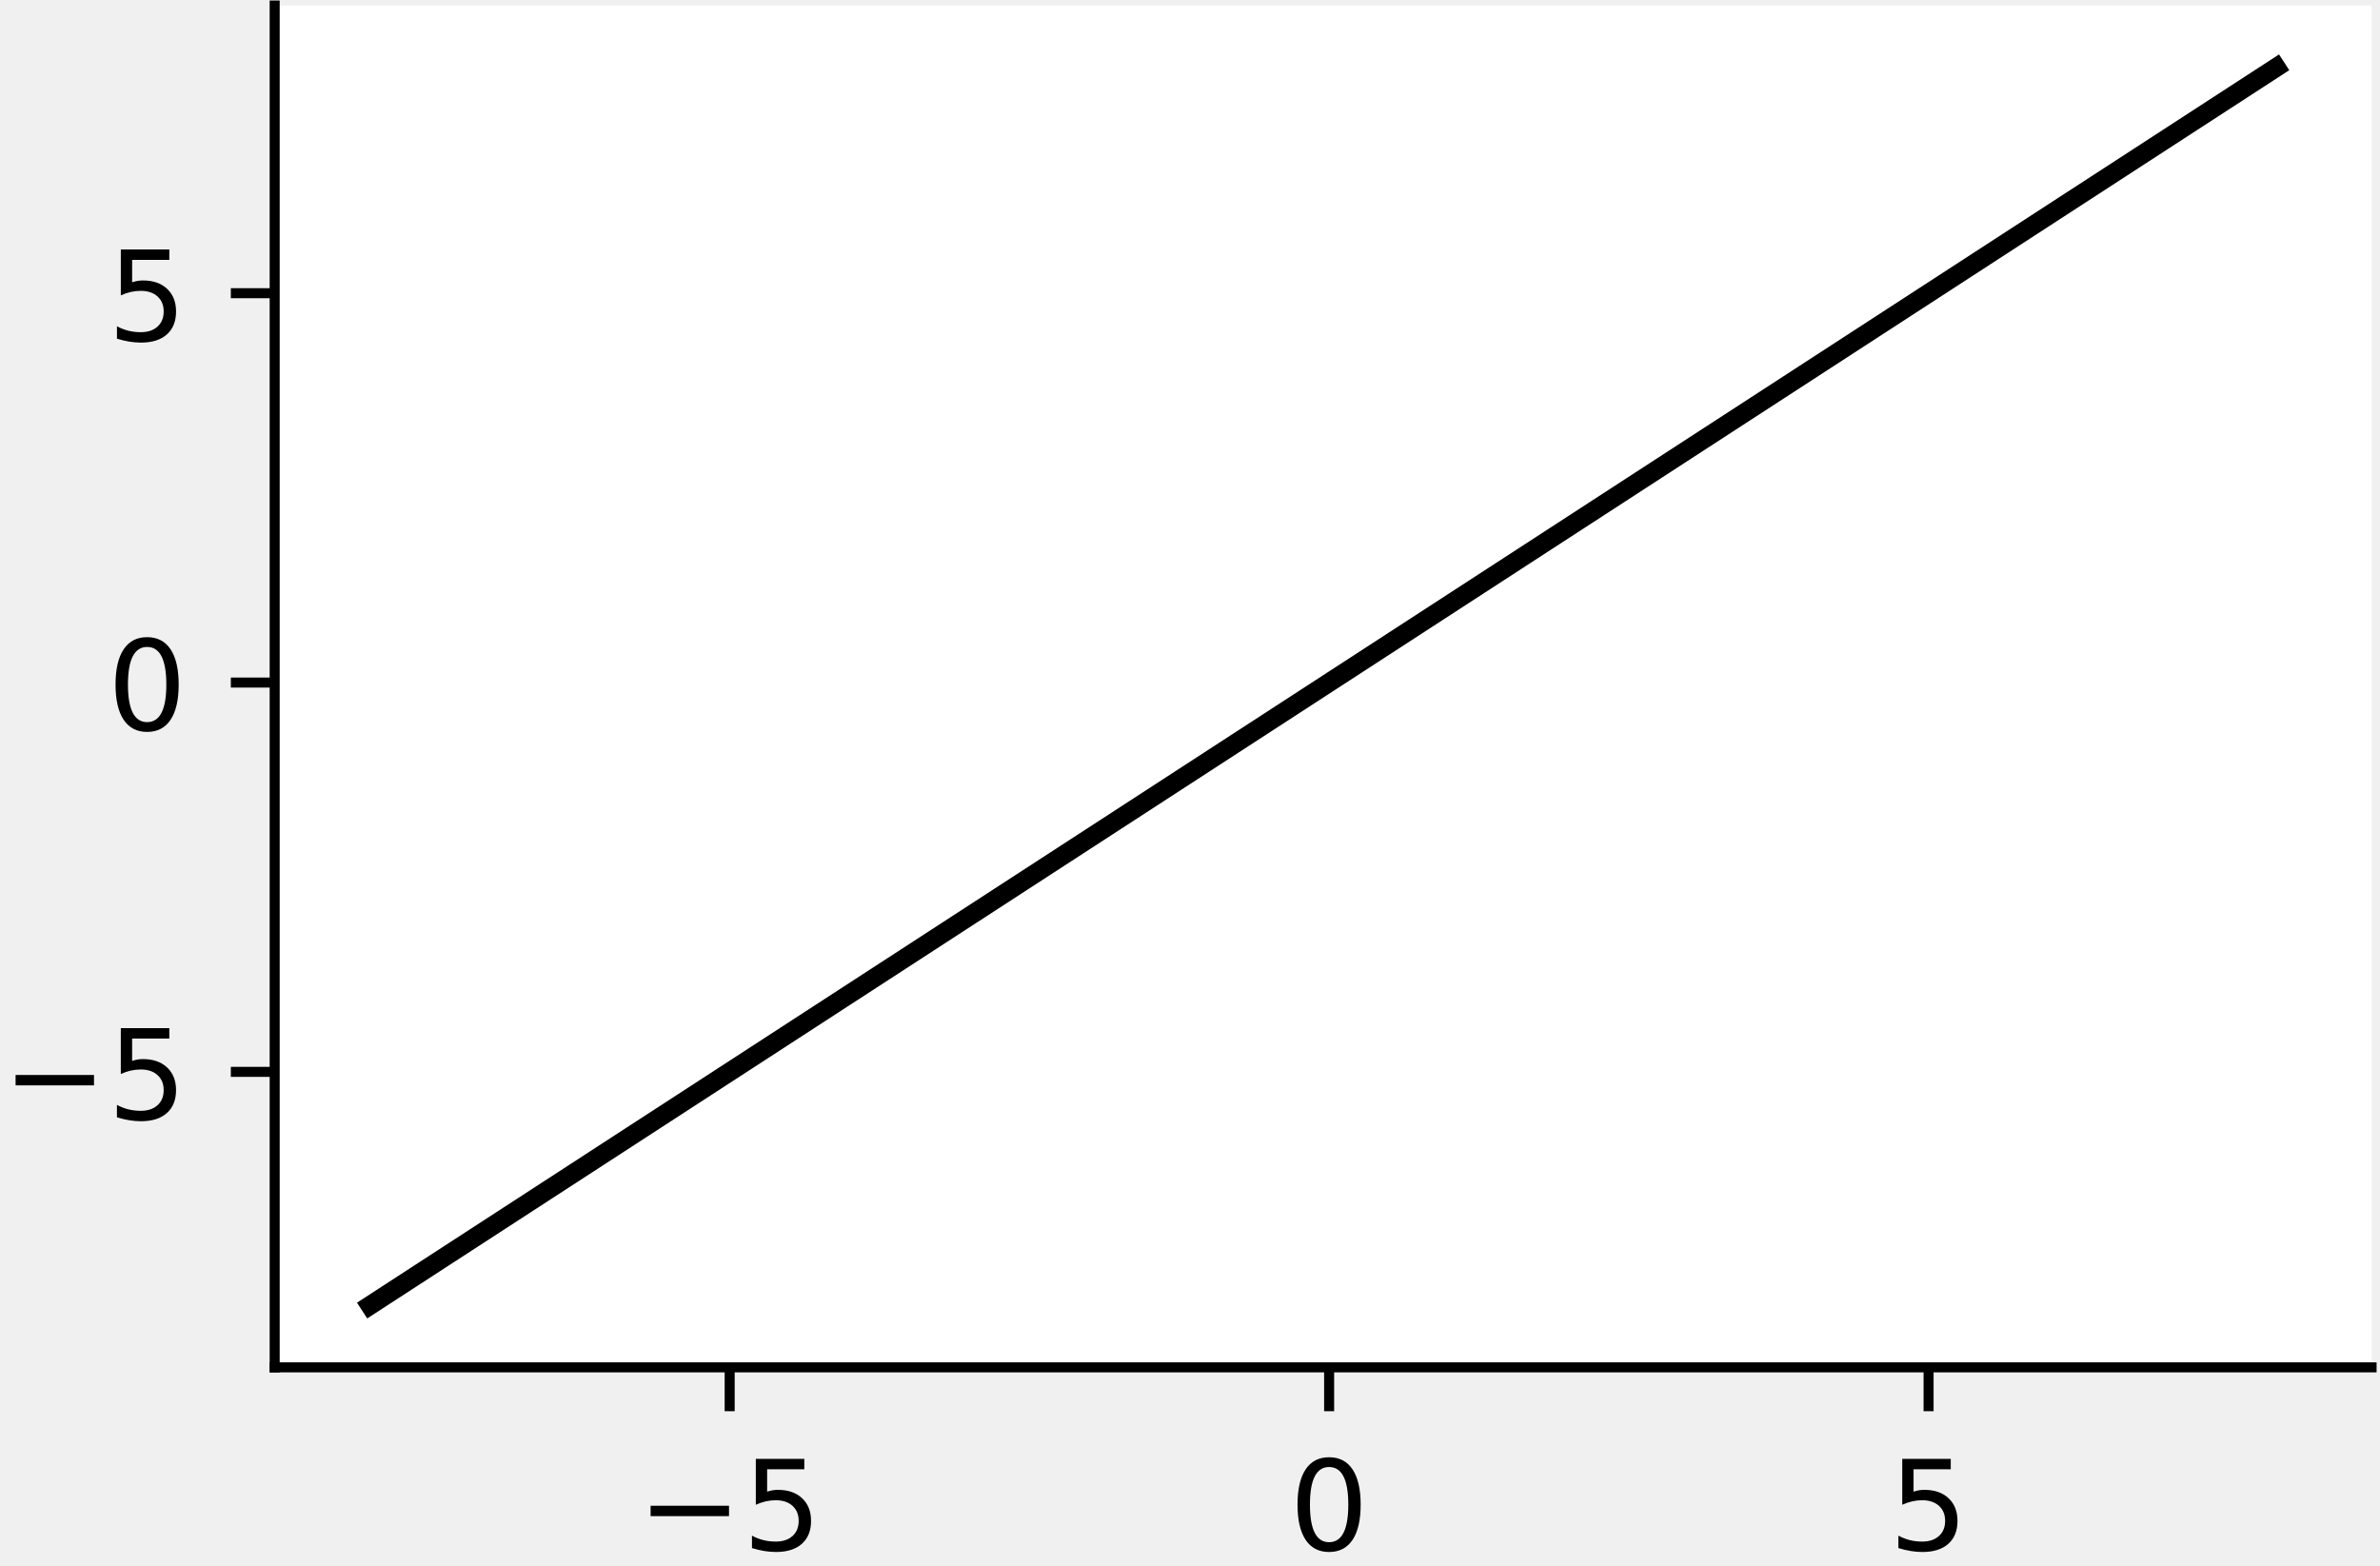
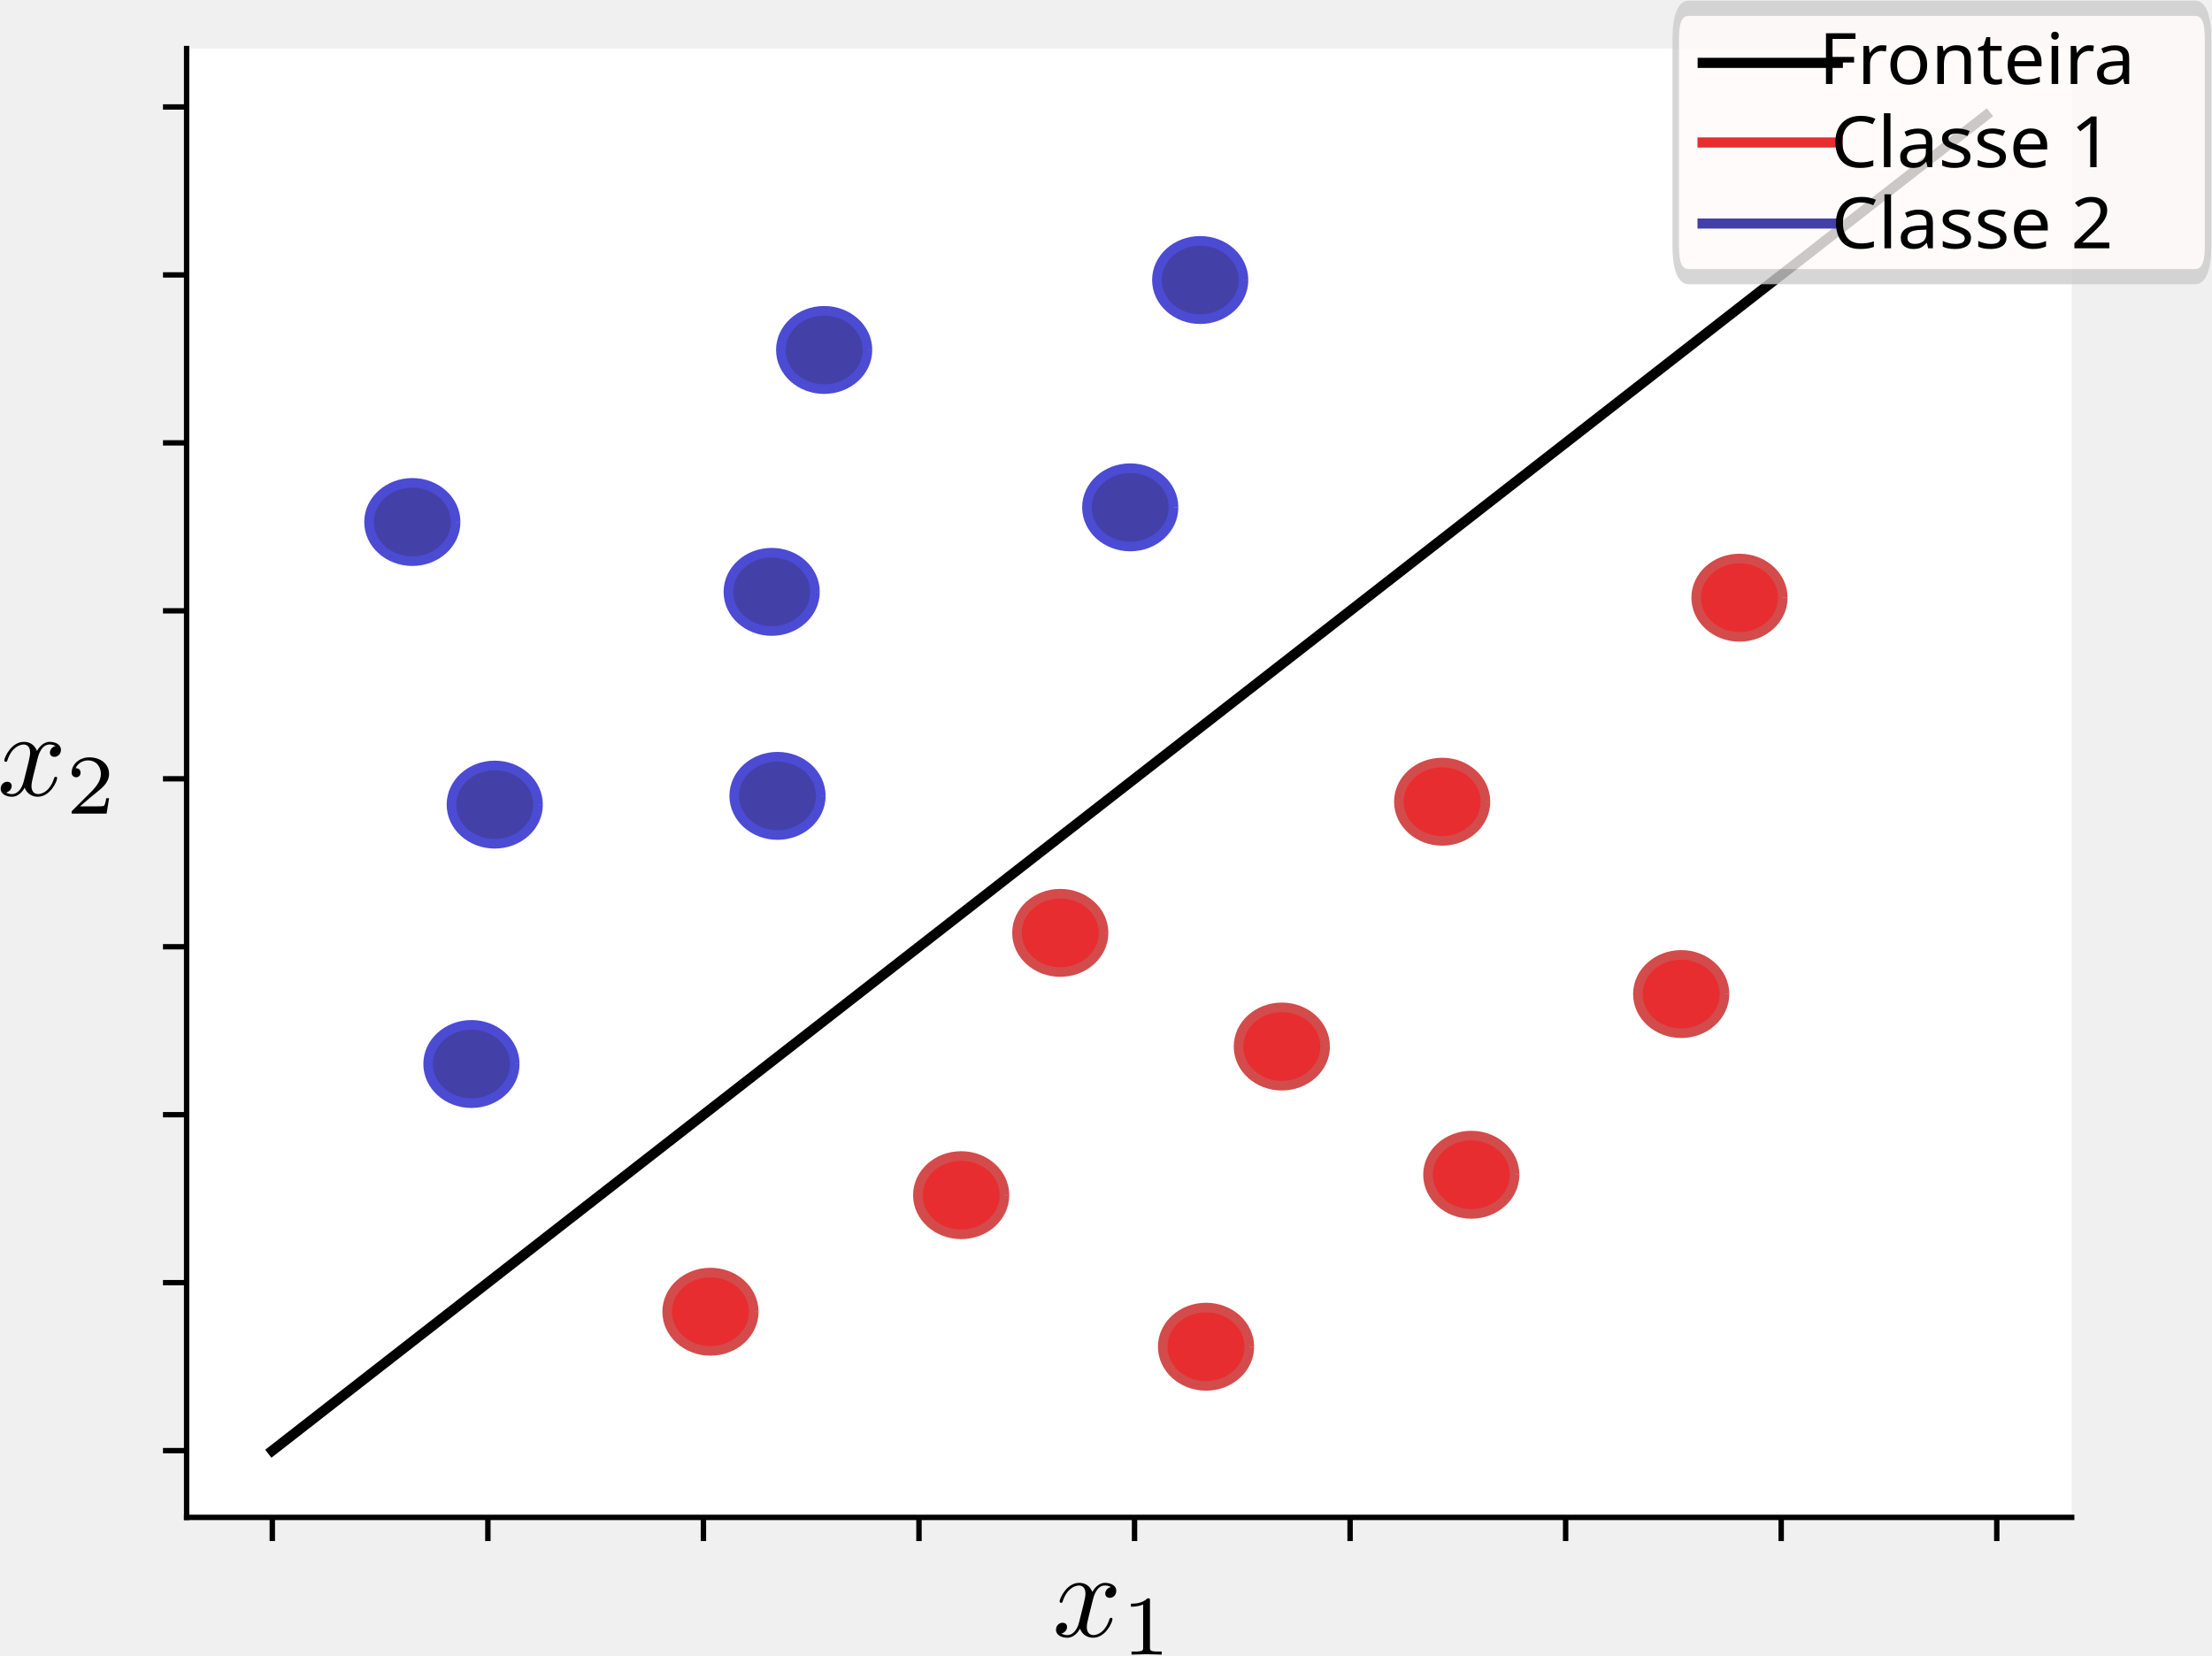
- <svg xmlns="http://www.w3.org/2000/svg" xmlns:xlink="http://www.w3.org/1999/xlink" height="125pt" version="1.1" viewBox="0 0 190 125" width="190pt" id="svg3649">
-   <defs id="defs3540" style="stroke-linecap:butt;stroke-linejoin:round">
-     <style type="text/css" id="style3538">
+ <svg xmlns="http://www.w3.org/2000/svg" xmlns:ns2="http://www.iki.fi/pav/software/textext/" xmlns:xlink="http://www.w3.org/1999/xlink" id="svg11473" width="327.392pt" viewBox="0 0 327.392 245.042" version="1.1" height="245.042pt">
+   <defs id="defs11172" style="stroke-linecap:butt;stroke-linejoin:round">
+     <style type="text/css" id="style11170">
*{stroke-linecap:butt;stroke-linejoin:round;}
  </style>
  </defs>
-   <g style="stroke-linecap:butt;stroke-linejoin:round" id="axes_1" transform="translate(-5.072027,-16.8392)">
-     <g style="stroke-linecap:butt;stroke-linejoin:round" id="patch_2">
-       <path id="path3545" style="fill:#ffffff;stroke-linecap:butt;stroke-linejoin:round" d="M 27,126 H 194.4 V 17.28 H 27 Z" />
-     </g>
-     <g style="stroke-linecap:butt;stroke-linejoin:round" id="matplotlib.axis_1">
-       <g style="stroke-linecap:butt;stroke-linejoin:round" id="xtick_1">
-         <g style="stroke-linecap:butt;stroke-linejoin:round" id="line2d_1">
-           <defs id="defs3549">
-             <path style="stroke:#000000;stroke-width:0.8;stroke-linecap:butt;stroke-linejoin:round" id="m313ddee2e6" d="M 0,0 V 3.5" />
-           </defs>
-           <g style="stroke-linecap:butt;stroke-linejoin:round" id="g3553">
-             <use height="100%" width="100%" id="use3551" y="126" xlink:href="#m313ddee2e6" x="63.323" style="stroke:#000000;stroke-width:0.8;stroke-linecap:butt;stroke-linejoin:round" />
-           </g>
-         </g>
-         <g style="stroke-linecap:butt;stroke-linejoin:round" id="text_1">
-           <defs id="defs3558">
-             <path style="stroke-linecap:butt;stroke-linejoin:round" id="DejaVuSans-8722" d="M 10.594,35.5 H 73.188 V 27.203 H 10.594 Z" />
-             <path style="stroke-linecap:butt;stroke-linejoin:round" id="DejaVuSans-53" d="m 10.797,72.906 h 38.719 v -8.312 h -29.688 V 46.734 q 2.141,0.734 4.281,1.094 2.156,0.359 4.312,0.359 Q 40.625,48.188 47.75,41.5 54.891,34.812 54.891,23.391 54.891,11.625 47.562,5.094 40.234,-1.422 26.906,-1.422 q -4.594,0 -9.359,0.781 -4.75,0.781 -9.828,2.344 V 11.625 q 4.391,-2.391 9.078,-3.562 4.688,-1.172 9.906,-1.172 8.453,0 13.375,4.438 4.938,4.438 4.938,12.062 0,7.609 -4.938,12.047 -4.922,4.453 -13.375,4.453 -3.953,0 -7.891,-0.875 -3.922,-0.875 -8.016,-2.734 z" />
-           </defs>
-           <g style="stroke-linecap:butt;stroke-linejoin:round" id="g3564" transform="matrix(0.1,0,0,-0.1,55.95155,140.5984)">
-             <use height="100%" width="100%" y="0" x="0" style="stroke-linecap:butt;stroke-linejoin:round" id="use3560" xlink:href="#DejaVuSans-8722" />
-             <use height="100%" width="100%" y="0" style="stroke-linecap:butt;stroke-linejoin:round" id="use3562" xlink:href="#DejaVuSans-53" x="83.789" />
-           </g>
-         </g>
-       </g>
-       <g style="stroke-linecap:butt;stroke-linejoin:round" id="xtick_2">
-         <g style="stroke-linecap:butt;stroke-linejoin:round" id="line2d_2">
-           <g style="stroke-linecap:butt;stroke-linejoin:round" id="g3570">
-             <use height="100%" width="100%" id="use3568" y="126" xlink:href="#m313ddee2e6" x="111.179" style="stroke:#000000;stroke-width:0.8;stroke-linecap:butt;stroke-linejoin:round" />
-           </g>
-         </g>
-         <g style="stroke-linecap:butt;stroke-linejoin:round" id="text_2">
-           <defs id="defs3574">
-             <path style="stroke-linecap:butt;stroke-linejoin:round" id="DejaVuSans-48" d="m 31.781,66.406 q -7.609,0 -11.453,-7.5 Q 16.5,51.422 16.5,36.375 q 0,-14.984 3.828,-22.484 3.844,-7.5 11.453,-7.5 7.672,0 11.5,7.5 3.844,7.5 3.844,22.484 0,15.047 -3.844,22.531 -3.828,7.5 -11.5,7.5 z m 0,7.812 q 12.266,0 18.734,-9.703 6.469,-9.688 6.469,-28.141 0,-18.406 -6.469,-28.109 -6.469,-9.688 -18.734,-9.688 -12.25,0 -18.719,9.688 Q 6.594,17.969 6.594,36.375 q 0,18.453 6.469,28.141 6.469,9.703 18.719,9.703 z" />
-           </defs>
-           <g style="stroke-linecap:butt;stroke-linejoin:round" id="g3578" transform="matrix(0.1,0,0,-0.1,107.9973,140.5984)">
-             <use height="100%" width="100%" y="0" x="0" style="stroke-linecap:butt;stroke-linejoin:round" id="use3576" xlink:href="#DejaVuSans-48" />
-           </g>
-         </g>
-       </g>
-       <g style="stroke-linecap:butt;stroke-linejoin:round" id="xtick_3">
-         <g style="stroke-linecap:butt;stroke-linejoin:round" id="line2d_3">
-           <g style="stroke-linecap:butt;stroke-linejoin:round" id="g3584">
-             <use height="100%" width="100%" id="use3582" y="126" xlink:href="#m313ddee2e6" x="159.034" style="stroke:#000000;stroke-width:0.8;stroke-linecap:butt;stroke-linejoin:round" />
-           </g>
-         </g>
-         <g style="stroke-linecap:butt;stroke-linejoin:round" id="text_3">
-           <g style="stroke-linecap:butt;stroke-linejoin:round" id="g3589" transform="matrix(0.1,0,0,-0.1,155.8532,140.5984)">
-             <use height="100%" width="100%" y="0" x="0" style="stroke-linecap:butt;stroke-linejoin:round" id="use3587" xlink:href="#DejaVuSans-53" />
-           </g>
-         </g>
-       </g>
-     </g>
-     <g style="stroke-linecap:butt;stroke-linejoin:round" id="matplotlib.axis_2">
-       <g style="stroke-linecap:butt;stroke-linejoin:round" id="ytick_1">
-         <g style="stroke-linecap:butt;stroke-linejoin:round" id="line2d_4">
-           <defs id="defs3595">
-             <path style="stroke:#000000;stroke-width:0.8;stroke-linecap:butt;stroke-linejoin:round" id="m3bc7e42925" d="M 0,0 H -3.5" />
-           </defs>
-           <g style="stroke-linecap:butt;stroke-linejoin:round" id="g3599">
-             <use height="100%" width="100%" id="use3597" y="102.41" xlink:href="#m3bc7e42925" x="27" style="stroke:#000000;stroke-width:0.8;stroke-linecap:butt;stroke-linejoin:round" />
-           </g>
-         </g>
-         <g style="stroke-linecap:butt;stroke-linejoin:round" id="text_4">
-           <g style="stroke-linecap:butt;stroke-linejoin:round" id="g3606" transform="matrix(0.1,0,0,-0.1,5.257812,106.209)">
-             <use height="100%" width="100%" y="0" x="0" style="stroke-linecap:butt;stroke-linejoin:round" id="use3602" xlink:href="#DejaVuSans-8722" />
-             <use height="100%" width="100%" y="0" style="stroke-linecap:butt;stroke-linejoin:round" id="use3604" xlink:href="#DejaVuSans-53" x="83.789" />
-           </g>
-         </g>
-       </g>
-       <g style="stroke-linecap:butt;stroke-linejoin:round" id="ytick_2">
-         <g style="stroke-linecap:butt;stroke-linejoin:round" id="line2d_5">
-           <g style="stroke-linecap:butt;stroke-linejoin:round" id="g3612">
-             <use height="100%" width="100%" id="use3610" y="71.329" xlink:href="#m3bc7e42925" x="27" style="stroke:#000000;stroke-width:0.8;stroke-linecap:butt;stroke-linejoin:round" />
-           </g>
-         </g>
-         <g style="stroke-linecap:butt;stroke-linejoin:round" id="text_5">
-           <g style="stroke-linecap:butt;stroke-linejoin:round" id="g3617" transform="matrix(0.1,0,0,-0.1,13.6375,75.12841)">
-             <use height="100%" width="100%" y="0" x="0" style="stroke-linecap:butt;stroke-linejoin:round" id="use3615" xlink:href="#DejaVuSans-48" />
-           </g>
-         </g>
-       </g>
-       <g style="stroke-linecap:butt;stroke-linejoin:round" id="ytick_3">
-         <g style="stroke-linecap:butt;stroke-linejoin:round" id="line2d_6">
-           <g style="stroke-linecap:butt;stroke-linejoin:round" id="g3623">
-             <use height="100%" width="100%" id="use3621" y="40.249" xlink:href="#m3bc7e42925" x="27" style="stroke:#000000;stroke-width:0.8;stroke-linecap:butt;stroke-linejoin:round" />
-           </g>
-         </g>
-         <g style="stroke-linecap:butt;stroke-linejoin:round" id="text_6">
-           <g style="stroke-linecap:butt;stroke-linejoin:round" id="g3628" transform="matrix(0.1,0,0,-0.1,13.6375,44.0478)">
-             <use height="100%" width="100%" y="0" x="0" style="stroke-linecap:butt;stroke-linejoin:round" id="use3626" xlink:href="#DejaVuSans-53" />
-           </g>
-         </g>
-       </g>
-     </g>
+   <g id="patch_2" style="stroke-linecap:butt;stroke-linejoin:round" transform="translate(-17.37853,-27.36854)">
+     <path d="M 45,252 H 324 V 34.56 H 45 Z" style="fill:#ffffff;stroke-linecap:butt;stroke-linejoin:round" id="path11177" />
+   </g>
+   <g style="stroke-linecap:butt;stroke-linejoin:round" id="xtick_1" transform="translate(-17.37853,-27.36854)">
+     <g style="stroke-linecap:butt;stroke-linejoin:round" id="line2d_1">
+       <defs id="defs11181">
+         <path style="stroke:#000000;stroke-width:0.8;stroke-linecap:butt;stroke-linejoin:round" id="m83689d7228" d="M 0,0 V 3.5" />
+       </defs>
+       <g style="stroke-linecap:butt;stroke-linejoin:round" id="g11185">
+         <use height="100%" width="100%" id="use11183" y="252" xlink:href="#m83689d7228" x="57.682" style="stroke:#000000;stroke-width:0.8;stroke-linecap:butt;stroke-linejoin:round" />
+       </g>
+     </g>
+   </g>
+   <g id="line2d_2" style="stroke-linecap:butt;stroke-linejoin:round" transform="translate(-17.37853,-27.36854)">
+     <g id="g11202" style="stroke-linecap:butt;stroke-linejoin:round">
+       <use style="stroke:#000000;stroke-width:0.8;stroke-linecap:butt;stroke-linejoin:round" x="89.586" xlink:href="#m83689d7228" y="252" id="use11200" width="100%" height="100%" />
+     </g>
+   </g>
+   <g id="text_2" style="stroke-linecap:butt;stroke-linejoin:round" transform="translate(-17.37853,-27.36854)">
+     <defs id="defs11206">
+       <path d="m 33.016,40.375 q -6.641,0 -10.531,-4.547 -3.875,-4.531 -3.875,-12.438 0,-7.859 3.875,-12.438 3.891,-4.562 10.531,-4.562 6.641,0 10.516,4.562 3.875,4.578 3.875,12.438 0,7.906 -3.875,12.438 Q 39.656,40.375 33.016,40.375 Z M 52.594,71.297 V 62.312 q -3.719,1.75 -7.5,2.672 -3.781,0.938 -7.5,0.938 -9.766,0 -14.922,-6.594 -5.141,-6.594 -5.875,-19.922 2.875,4.25 7.219,6.516 4.359,2.266 9.578,2.266 10.984,0 17.359,-6.672 6.375,-6.656 6.375,-18.125 0,-11.234 -6.641,-18.031 -6.641,-6.781 -17.672,-6.781 -12.656,0 -19.344,9.688 -6.688,9.703 -6.688,28.109 0,17.281 8.203,27.562 8.203,10.281 22.016,10.281 3.719,0 7.5,-0.734 3.781,-0.734 7.891,-2.188 z" id="DejaVuSans-54" style="stroke-linecap:butt;stroke-linejoin:round" />
+     </defs>
+   </g>
+   <g style="stroke-linecap:butt;stroke-linejoin:round" id="xtick_3" transform="translate(-17.37853,-27.36854)">
+     <g style="stroke-linecap:butt;stroke-linejoin:round" id="line2d_3">
+       <g style="stroke-linecap:butt;stroke-linejoin:round" id="g11218">
+         <use height="100%" width="100%" id="use11216" y="252" xlink:href="#m83689d7228" x="121.49" style="stroke:#000000;stroke-width:0.8;stroke-linecap:butt;stroke-linejoin:round" />
+       </g>
+     </g>
+   </g>
+   <g style="stroke-linecap:butt;stroke-linejoin:round" id="xtick_4" transform="translate(-17.37853,-27.36854)">
+     <g style="stroke-linecap:butt;stroke-linejoin:round" id="line2d_4">
+       <g style="stroke-linecap:butt;stroke-linejoin:round" id="g11234">
+         <use height="100%" width="100%" id="use11232" y="252" xlink:href="#m83689d7228" x="153.394" style="stroke:#000000;stroke-width:0.8;stroke-linecap:butt;stroke-linejoin:round" />
+       </g>
+     </g>
+   </g>
+   <g style="stroke-linecap:butt;stroke-linejoin:round" id="xtick_5" transform="translate(-17.37853,-27.36854)">
+     <g style="stroke-linecap:butt;stroke-linejoin:round" id="line2d_5">
+       <g style="stroke-linecap:butt;stroke-linejoin:round" id="g11250">
+         <use height="100%" width="100%" id="use11248" y="252" xlink:href="#m83689d7228" x="185.298" style="stroke:#000000;stroke-width:0.8;stroke-linecap:butt;stroke-linejoin:round" />
+       </g>
+     </g>
+   </g>
+   <g style="stroke-linecap:butt;stroke-linejoin:round" id="xtick_6" transform="translate(-17.37853,-27.36854)">
+     <g style="stroke-linecap:butt;stroke-linejoin:round" id="line2d_6">
+       <g style="stroke-linecap:butt;stroke-linejoin:round" id="g11264">
+         <use height="100%" width="100%" id="use11262" y="252" xlink:href="#m83689d7228" x="217.202" style="stroke:#000000;stroke-width:0.8;stroke-linecap:butt;stroke-linejoin:round" />
+       </g>
+     </g>
+   </g>
+   <g style="stroke-linecap:butt;stroke-linejoin:round" id="xtick_7" transform="translate(-17.37853,-27.36854)">
    <g style="stroke-linecap:butt;stroke-linejoin:round" id="line2d_7">
-       <path id="path3633" style="fill:none;stroke:#000000;stroke-width:1.5;stroke-linecap:square;stroke-linejoin:round" d="M 34.609,121.058 186.791,22.222 v 0" clip-path="url(#p79b1d44351)" />
-     </g>
-     <g style="stroke-linecap:butt;stroke-linejoin:round" id="patch_3">
-       <path id="path3636" style="fill:none;stroke:#000000;stroke-width:0.8;stroke-linecap:square;stroke-linejoin:miter" d="M 27,126 V 17.28" />
-     </g>
-     <g style="stroke-linecap:butt;stroke-linejoin:round" id="patch_4">
-       <path id="path3639" style="fill:none;stroke:#000000;stroke-width:0.8;stroke-linecap:square;stroke-linejoin:miter" d="M 27,126 H 194.4" />
-     </g>
-   </g>
-   <defs id="defs3647">
-     <clipPath id="p79b1d44351" style="stroke-linecap:butt;stroke-linejoin:round">
-       <rect height="108.72" width="167.4" x="27" y="17.28" id="rect3644" style="stroke-linecap:butt;stroke-linejoin:round" />
+       <g style="stroke-linecap:butt;stroke-linejoin:round" id="g11275">
+         <use height="100%" width="100%" id="use11273" y="252" xlink:href="#m83689d7228" x="249.105" style="stroke:#000000;stroke-width:0.8;stroke-linecap:butt;stroke-linejoin:round" />
+       </g>
+     </g>
+   </g>
+   <g style="stroke-linecap:butt;stroke-linejoin:round" id="xtick_8" transform="translate(-17.37853,-27.36854)">
+     <g style="stroke-linecap:butt;stroke-linejoin:round" id="line2d_8">
+       <g style="stroke-linecap:butt;stroke-linejoin:round" id="g11286">
+         <use height="100%" width="100%" id="use11284" y="252" xlink:href="#m83689d7228" x="281.009" style="stroke:#000000;stroke-width:0.8;stroke-linecap:butt;stroke-linejoin:round" />
+       </g>
+     </g>
+   </g>
+   <g style="stroke-linecap:butt;stroke-linejoin:round" id="xtick_9" transform="translate(-17.37853,-27.36854)">
+     <g style="stroke-linecap:butt;stroke-linejoin:round" id="line2d_9">
+       <g style="stroke-linecap:butt;stroke-linejoin:round" id="g11297">
+         <use height="100%" width="100%" id="use11295" y="252" xlink:href="#m83689d7228" x="312.913" style="stroke:#000000;stroke-width:0.8;stroke-linecap:butt;stroke-linejoin:round" />
+       </g>
+     </g>
+   </g>
+   <g id="matplotlib.axis_2" style="stroke-linecap:butt;stroke-linejoin:round" transform="translate(-17.37853,-27.36854)">
+     <g id="ytick_1" style="stroke-linecap:butt;stroke-linejoin:round">
+       <g id="line2d_10" style="stroke-linecap:butt;stroke-linejoin:round">
+         <defs id="defs11308">
+           <path d="M 0,0 H -3.5" id="m2cf48a7f82" style="stroke:#000000;stroke-width:0.8;stroke-linecap:butt;stroke-linejoin:round" />
+         </defs>
+         <g id="g11312" style="stroke-linecap:butt;stroke-linejoin:round">
+           <use style="stroke:#000000;stroke-width:0.8;stroke-linecap:butt;stroke-linejoin:round" x="45" xlink:href="#m2cf48a7f82" y="242.116" id="use11310" width="100%" height="100%" />
+         </g>
+       </g>
+     </g>
+     <g id="ytick_2" style="stroke-linecap:butt;stroke-linejoin:round">
+       <g id="line2d_11" style="stroke-linecap:butt;stroke-linejoin:round">
+         <g id="g11325" style="stroke-linecap:butt;stroke-linejoin:round">
+           <use style="stroke:#000000;stroke-width:0.8;stroke-linecap:butt;stroke-linejoin:round" x="45" xlink:href="#m2cf48a7f82" y="217.252" id="use11323" width="100%" height="100%" />
+         </g>
+       </g>
+     </g>
+     <g id="ytick_3" style="stroke-linecap:butt;stroke-linejoin:round">
+       <g id="line2d_12" style="stroke-linecap:butt;stroke-linejoin:round">
+         <g id="g11338" style="stroke-linecap:butt;stroke-linejoin:round">
+           <use style="stroke:#000000;stroke-width:0.8;stroke-linecap:butt;stroke-linejoin:round" x="45" xlink:href="#m2cf48a7f82" y="192.387" id="use11336" width="100%" height="100%" />
+         </g>
+       </g>
+     </g>
+     <g id="ytick_4" style="stroke-linecap:butt;stroke-linejoin:round">
+       <g id="line2d_13" style="stroke-linecap:butt;stroke-linejoin:round">
+         <g id="g11351" style="stroke-linecap:butt;stroke-linejoin:round">
+           <use style="stroke:#000000;stroke-width:0.8;stroke-linecap:butt;stroke-linejoin:round" x="45" xlink:href="#m2cf48a7f82" y="167.523" id="use11349" width="100%" height="100%" />
+         </g>
+       </g>
+     </g>
+     <g id="ytick_5" style="stroke-linecap:butt;stroke-linejoin:round">
+       <g id="line2d_14" style="stroke-linecap:butt;stroke-linejoin:round">
+         <g id="g11364" style="stroke-linecap:butt;stroke-linejoin:round">
+           <use style="stroke:#000000;stroke-width:0.8;stroke-linecap:butt;stroke-linejoin:round" x="45" xlink:href="#m2cf48a7f82" y="142.658" id="use11362" width="100%" height="100%" />
+         </g>
+       </g>
+     </g>
+     <g id="ytick_6" style="stroke-linecap:butt;stroke-linejoin:round">
+       <g id="line2d_15" style="stroke-linecap:butt;stroke-linejoin:round">
+         <g id="g11375" style="stroke-linecap:butt;stroke-linejoin:round">
+           <use style="stroke:#000000;stroke-width:0.8;stroke-linecap:butt;stroke-linejoin:round" x="45" xlink:href="#m2cf48a7f82" y="117.794" id="use11373" width="100%" height="100%" />
+         </g>
+       </g>
+     </g>
+     <g id="ytick_7" style="stroke-linecap:butt;stroke-linejoin:round">
+       <g id="line2d_16" style="stroke-linecap:butt;stroke-linejoin:round">
+         <g id="g11386" style="stroke-linecap:butt;stroke-linejoin:round">
+           <use style="stroke:#000000;stroke-width:0.8;stroke-linecap:butt;stroke-linejoin:round" x="45" xlink:href="#m2cf48a7f82" y="92.929" id="use11384" width="100%" height="100%" />
+         </g>
+       </g>
+     </g>
+     <g id="ytick_8" style="stroke-linecap:butt;stroke-linejoin:round">
+       <g id="line2d_17" style="stroke-linecap:butt;stroke-linejoin:round">
+         <g id="g11397" style="stroke-linecap:butt;stroke-linejoin:round">
+           <use style="stroke:#000000;stroke-width:0.8;stroke-linecap:butt;stroke-linejoin:round" x="45" xlink:href="#m2cf48a7f82" y="68.065" id="use11395" width="100%" height="100%" />
+         </g>
+       </g>
+     </g>
+     <g id="ytick_9" style="stroke-linecap:butt;stroke-linejoin:round">
+       <g id="line2d_18" style="stroke-linecap:butt;stroke-linejoin:round">
+         <g id="g11408" style="stroke-linecap:butt;stroke-linejoin:round">
+           <use style="stroke:#000000;stroke-width:0.8;stroke-linecap:butt;stroke-linejoin:round" x="45" xlink:href="#m2cf48a7f82" y="43.2" id="use11406" width="100%" height="100%" />
+         </g>
+       </g>
+     </g>
+   </g>
+   <g id="line2d_19" style="stroke-linecap:butt;stroke-linejoin:round" transform="translate(-17.37853,-27.36854)">
+     <path clip-path="url(#p131c253f49)" d="M 57.682,242.116 311.318,44.444 v 0" style="fill:none;stroke:#000000;stroke-width:1.5;stroke-linecap:square;stroke-linejoin:round" id="path11418" />
+   </g>
+   <g id="patch_3" style="stroke-linecap:butt;stroke-linejoin:round" transform="translate(-17.37853,-27.36854)">
+     <path d="M 45,252 V 34.56" style="fill:none;stroke:#000000;stroke-width:0.8;stroke-linecap:square;stroke-linejoin:miter" id="path11421" />
+   </g>
+   <g id="patch_4" style="stroke-linecap:butt;stroke-linejoin:round" transform="translate(-17.37853,-27.36854)">
+     <path d="M 45,252 H 324" style="fill:none;stroke:#000000;stroke-width:0.8;stroke-linecap:square;stroke-linejoin:miter" id="path11424" />
+   </g>
+   <g id="legend_1" style="stroke-linecap:butt;stroke-linejoin:round" transform="translate(198.0113,-38.3516)">
+     <g id="patch_5" style="fill:#fffafa;fill-opacity:1;stroke-linecap:butt;stroke-linejoin:round" transform="matrix(0.9679615,0,0,2.24757,1.611451,-49.33848)">
+       <path d="m 52,57.238 h 77.395 q 2,0 2,-2 V 41.56 q 0,-2 -2,-2 H 52 q -2,0 -2,2 v 13.678 q 0,2 2,2 z" style="opacity:0.8;fill:#fffafa;fill-opacity:1;stroke:#cccccc;stroke-linecap:butt;stroke-linejoin:miter" id="path11427" />
+     </g>
+     <g id="line2d_20" style="stroke-linecap:butt;stroke-linejoin:round">
+       <path d="M 54,47.658 H 74" style="fill:none;stroke:#000000;stroke-width:1.5;stroke-linecap:square;stroke-linejoin:round" id="path11430" />
+     </g>
+     <g id="line2d_21" style="stroke-linecap:butt;stroke-linejoin:round" />
+     <g transform="translate(-0.02272676,11.78636)" id="line2d_20-1" style="fill:#e72d30;fill-opacity:1;stroke:#e72d30;stroke-linecap:butt;stroke-linejoin:round;stroke-opacity:1">
+       <path d="M 54,47.658 H 74" style="fill:#e72d30;fill-opacity:1;stroke:#e72d30;stroke-width:1.5;stroke-linecap:square;stroke-linejoin:round;stroke-opacity:1" id="path11430-5" />
+     </g>
+     <text xml:space="preserve" style="font-style:normal;font-weight:normal;font-size:10.736px;line-height:1.25;font-family:sans-serif;text-align:center;letter-spacing:0px;word-spacing:0px;text-anchor:middle;fill:#000000;fill-opacity:1;stroke:none;stroke-width:0.671;stroke-linecap:butt;stroke-linejoin:round" x="99.627" y="51.853" id="text2116" transform="scale(1.02097,0.9794609)">
+       <tspan x="99.627" y="51.853" style="font-size:10.736px;text-align:center;text-anchor:middle;stroke-width:0.671;stroke-linecap:butt;stroke-linejoin:round" id="tspan2118">Fronteira</tspan>
+     </text>
+     <text xml:space="preserve" style="font-style:normal;font-weight:normal;font-size:10.736px;line-height:1.25;font-family:sans-serif;text-align:center;letter-spacing:0px;word-spacing:0px;text-anchor:middle;fill:#000000;fill-opacity:1;stroke:none;stroke-width:0.671;stroke-linecap:butt;stroke-linejoin:round" x="98.872" y="64.43" id="text2116-3" transform="scale(1.02097,0.9794609)">
+       <tspan x="98.872" y="64.43" style="font-size:10.736px;text-align:center;text-anchor:middle;stroke-width:0.671;stroke-linecap:butt;stroke-linejoin:round" id="tspan2118-9">Classe 1</tspan>
+     </text>
+     <g transform="translate(-0.02272676,23.78636)" id="line2d_20-1-4" style="fill:#4341a8;fill-opacity:1;stroke:#4341a8;stroke-linecap:butt;stroke-linejoin:round;stroke-opacity:1">
+       <path d="M 54,47.658 H 74" style="fill:#4341a8;fill-opacity:1;stroke:#4341a8;stroke-width:1.5;stroke-linecap:square;stroke-linejoin:round;stroke-opacity:1" id="path11430-5-8" />
+     </g>
+     <text xml:space="preserve" style="font-style:normal;font-weight:normal;font-size:10.736px;line-height:1.25;font-family:sans-serif;text-align:center;letter-spacing:0px;word-spacing:0px;text-anchor:middle;fill:#000000;fill-opacity:1;stroke:none;stroke-width:0.671;stroke-linecap:butt;stroke-linejoin:round" x="98.956" y="76.682" id="text2116-3-1" transform="scale(1.02097,0.9794609)">
+       <tspan x="98.956" y="76.682" style="font-size:10.736px;text-align:center;text-anchor:middle;stroke-width:0.671;stroke-linecap:butt;stroke-linejoin:round" id="tspan2118-9-2">Classe 2</tspan>
+     </text>
+   </g>
+   <defs id="defs11471">
+     <clipPath id="p131c253f49" style="stroke-linecap:butt;stroke-linejoin:round">
+       <rect height="217.44" width="279" x="45" y="34.56" id="rect11468" style="stroke-linecap:butt;stroke-linejoin:round" />
    </clipPath>
  </defs>
+   <g style="stroke-linecap:butt;stroke-linejoin:round" transform="matrix(1.8,0,0,1.8,-111.9191,-0.32452)" ns2:version="0.11.0" ns2:texconverter="pdflatex" ns2:pdfconverter="pdf2svg" ns2:text="$x_1$" ns2:preamble="/home/edwin/.config/inkscape/extensions/textext/default_packages.tex" ns2:scale="1.8" ns2:alignment="middle center" ns2:jacobian_sqrt="1.8" id="g13027">
+     <g style="stroke-linecap:butt;stroke-linejoin:round" id="surface1">
+       <g style="fill:#000000;fill-opacity:1;stroke-linecap:butt;stroke-linejoin:round" id="g13020">
+         <path style="stroke:none;stroke-width:0;stroke-linecap:butt;stroke-linejoin:round" d="M 3.328,-3.016 C 3.391,-3.266 3.625,-4.188 4.312,-4.188 c 0.047,0 0.297,0 0.5,0.125 C 4.531,-4 4.344,-3.766 4.344,-3.516 c 0,0.156 0.109,0.344 0.375,0.344 0.219,0 0.531,-0.172 0.531,-0.578 0,-0.516 -0.578,-0.656 -0.922,-0.656 -0.578,0 -0.922,0.531 -1.047,0.75 -0.25,-0.656 -0.781,-0.75 -1.078,-0.75 -1.031,0 -1.609,1.281 -1.609,1.531 0,0.109 0.109,0.109 0.125,0.109 0.078,0 0.109,-0.031 0.125,-0.109 0.344,-1.062 1,-1.312 1.344,-1.312 0.188,0 0.531,0.094 0.531,0.672 0,0.312 -0.172,0.969 -0.531,2.375 -0.156,0.609 -0.516,1.031 -0.953,1.031 -0.062,0 -0.281,0 -0.5,-0.125 0.25,-0.062 0.469,-0.266 0.469,-0.547 0,-0.266 -0.219,-0.344 -0.359,-0.344 -0.312,0 -0.547,0.25 -0.547,0.578 0,0.453 0.484,0.656 0.922,0.656 0.672,0 1.031,-0.703 1.047,-0.75 0.125,0.359 0.484,0.75 1.078,0.75 1.031,0 1.594,-1.281 1.594,-1.531 0,-0.109 -0.078,-0.109 -0.109,-0.109 -0.094,0 -0.109,0.047 -0.141,0.109 -0.328,1.078 -1,1.312 -1.312,1.312 -0.391,0 -0.547,-0.312 -0.547,-0.656 0,-0.219 0.047,-0.438 0.156,-0.875 z m 0,0" transform="translate(148.712,134.765)" id="path13018" />
+       </g>
+       <g style="fill:#000000;fill-opacity:1;stroke-linecap:butt;stroke-linejoin:round" id="g13024">
+         <path style="stroke:none;stroke-width:0;stroke-linecap:butt;stroke-linejoin:round" d="m 2.328,-4.438 c 0,-0.188 0,-0.188 -0.203,-0.188 -0.453,0.438 -1.078,0.438 -1.359,0.438 v 0.25 c 0.156,0 0.625,0 1,-0.188 v 3.547 c 0,0.234 0,0.328 -0.688,0.328 H 0.812 V 0 c 0.125,0 0.984,-0.031 1.234,-0.031 0.219,0 1.094,0.031 1.25,0.031 V -0.25 H 3.031 c -0.703,0 -0.703,-0.094 -0.703,-0.328 z m 0,0" transform="translate(154.406,136.259)" id="path13022" />
+       </g>
+     </g>
+   </g>
+   <g id="g13297" ns2:jacobian_sqrt="1.8" ns2:alignment="middle center" ns2:scale="1.8" ns2:preamble="/home/edwin/.config/inkscape/extensions/textext/default_packages.tex" ns2:text="$x_2$" ns2:pdfconverter="pdf2svg" ns2:texconverter="pdflatex" ns2:version="0.11.0" transform="matrix(1.8,0,0,1.8,-268.116,-124.8245)" style="stroke-linecap:butt;stroke-linejoin:round">
+     <g id="g13295" style="stroke-linecap:butt;stroke-linejoin:round">
+       <g id="g13289" style="fill:#000000;fill-opacity:1;stroke-linecap:butt;stroke-linejoin:round">
+         <path id="path13287" transform="translate(148.712,134.765)" d="M 3.328,-3.016 C 3.391,-3.266 3.625,-4.188 4.312,-4.188 c 0.047,0 0.297,0 0.5,0.125 C 4.531,-4 4.344,-3.766 4.344,-3.516 c 0,0.156 0.109,0.344 0.375,0.344 0.219,0 0.531,-0.172 0.531,-0.578 0,-0.516 -0.578,-0.656 -0.922,-0.656 -0.578,0 -0.922,0.531 -1.047,0.75 -0.25,-0.656 -0.781,-0.75 -1.078,-0.75 -1.031,0 -1.609,1.281 -1.609,1.531 0,0.109 0.109,0.109 0.125,0.109 0.078,0 0.109,-0.031 0.125,-0.109 0.344,-1.062 1,-1.312 1.344,-1.312 0.188,0 0.531,0.094 0.531,0.672 0,0.312 -0.172,0.969 -0.531,2.375 -0.156,0.609 -0.516,1.031 -0.953,1.031 -0.062,0 -0.281,0 -0.5,-0.125 0.25,-0.062 0.469,-0.266 0.469,-0.547 0,-0.266 -0.219,-0.344 -0.359,-0.344 -0.312,0 -0.547,0.25 -0.547,0.578 0,0.453 0.484,0.656 0.922,0.656 0.672,0 1.031,-0.703 1.047,-0.75 0.125,0.359 0.484,0.75 1.078,0.75 1.031,0 1.594,-1.281 1.594,-1.531 0,-0.109 -0.078,-0.109 -0.109,-0.109 -0.094,0 -0.109,0.047 -0.141,0.109 -0.328,1.078 -1,1.312 -1.312,1.312 -0.391,0 -0.547,-0.312 -0.547,-0.656 0,-0.219 0.047,-0.438 0.156,-0.875 z m 0,0" style="stroke:none;stroke-width:0;stroke-linecap:butt;stroke-linejoin:round" />
+       </g>
+       <g id="g13293" style="fill:#000000;fill-opacity:1;stroke-linecap:butt;stroke-linejoin:round">
+         <path id="path13291" transform="translate(154.406,136.259)" d="M 3.516,-1.266 H 3.281 c -0.016,0.156 -0.094,0.562 -0.188,0.625 C 3.047,-0.594 2.516,-0.594 2.406,-0.594 H 1.125 c 0.734,-0.641 0.984,-0.844 1.391,-1.172 0.516,-0.406 1,-0.844 1,-1.5 0,-0.844 -0.734,-1.359 -1.625,-1.359 -0.859,0 -1.453,0.609 -1.453,1.25 0,0.344 0.297,0.391 0.375,0.391 0.156,0 0.359,-0.125 0.359,-0.375 0,-0.125 -0.047,-0.375 -0.406,-0.375 C 0.984,-4.219 1.453,-4.375 1.781,-4.375 c 0.703,0 1.062,0.547 1.062,1.109 0,0.609 -0.438,1.078 -0.656,1.328 L 0.516,-0.266 C 0.438,-0.203 0.438,-0.188 0.438,0 h 2.875 z m 0,0" style="stroke:none;stroke-width:0;stroke-linecap:butt;stroke-linejoin:round" />
+       </g>
+     </g>
+   </g>
+   <path style="opacity:1;fill:#4341a8;fill-opacity:1;stroke:#4b4bd3;stroke-width:1.422;stroke-linecap:butt;stroke-linejoin:round;stroke-miterlimit:4;stroke-dasharray:none;stroke-dashoffset:0;stroke-opacity:1" id="path13438" d="m 67.435,77.276 a 6.407,5.797 0 0 1 -6.404,5.797 6.407,5.797 0 0 1 -6.41,-5.792 6.407,5.797 0 0 1 6.398,-5.802 6.407,5.797 0 0 1 6.415,5.786" />
+   <path style="opacity:1;fill:#4341a8;fill-opacity:1;stroke:#4b4bd3;stroke-width:1.422;stroke-linecap:butt;stroke-linejoin:round;stroke-miterlimit:4;stroke-dasharray:none;stroke-dashoffset:0;stroke-opacity:1" id="path13438-9" d="m 121.485,117.82 a 6.407,5.797 0 0 1 -6.404,5.797 6.407,5.797 0 0 1 -6.41,-5.792 6.407,5.797 0 0 1 6.398,-5.802 6.407,5.797 0 0 1 6.415,5.786" />
+   <path style="opacity:1;fill:#4341a8;fill-opacity:1;stroke:#4b4bd3;stroke-width:1.422;stroke-linecap:butt;stroke-linejoin:round;stroke-miterlimit:4;stroke-dasharray:none;stroke-dashoffset:0;stroke-opacity:1" id="path13438-9-5" d="m 120.622,87.618 a 6.407,5.797 0 0 1 -6.404,5.797 6.407,5.797 0 0 1 -6.41,-5.792 6.407,5.797 0 0 1 6.398,-5.802 6.407,5.797 0 0 1 6.415,5.786" />
+   <path style="opacity:1;fill:#4341a8;fill-opacity:1;stroke:#4b4bd3;stroke-width:1.422;stroke-linecap:butt;stroke-linejoin:round;stroke-miterlimit:4;stroke-dasharray:none;stroke-dashoffset:0;stroke-opacity:1" id="path13438-9-5-0" d="m 173.691,75.106 a 6.407,5.797 0 0 1 -6.404,5.797 6.407,5.797 0 0 1 -6.41,-5.792 6.407,5.797 0 0 1 6.398,-5.802 6.407,5.797 0 0 1 6.415,5.786" />
+   <path style="opacity:1;fill:#4341a8;fill-opacity:1;stroke:#4b4bd3;stroke-width:1.422;stroke-linecap:butt;stroke-linejoin:round;stroke-miterlimit:4;stroke-dasharray:none;stroke-dashoffset:0;stroke-opacity:1" id="path13438-9-5-0-4" d="m 184.046,41.452 a 6.407,5.797 0 0 1 -6.404,5.797 6.407,5.797 0 0 1 -6.41,-5.792 6.407,5.797 0 0 1 6.398,-5.802 6.407,5.797 0 0 1 6.415,5.786" />
+   <path style="opacity:1;fill:#4341a8;fill-opacity:1;stroke:#4b4bd3;stroke-width:1.422;stroke-linecap:butt;stroke-linejoin:round;stroke-miterlimit:4;stroke-dasharray:none;stroke-dashoffset:0;stroke-opacity:1" id="path13438-9-5-0-4-8" d="m 128.388,51.807 a 6.407,5.797 0 0 1 -6.404,5.797 6.407,5.797 0 0 1 -6.41,-5.792 6.407,5.797 0 0 1 6.398,-5.802 6.407,5.797 0 0 1 6.415,5.786" />
+   <path style="opacity:1;fill:#4341a8;fill-opacity:1;stroke:#4b4bd3;stroke-width:1.422;stroke-linecap:butt;stroke-linejoin:round;stroke-miterlimit:4;stroke-dasharray:none;stroke-dashoffset:0;stroke-opacity:1" id="path13438-9-5-0-4-8-7" d="m 76.182,157.514 a 6.407,5.797 0 0 1 -6.404,5.797 6.407,5.797 0 0 1 -6.41,-5.792 6.407,5.797 0 0 1 6.398,-5.802 6.407,5.797 0 0 1 6.415,5.786" />
+   <path style="opacity:1;fill:#4341a8;fill-opacity:1;stroke:#4b4bd3;stroke-width:1.422;stroke-linecap:butt;stroke-linejoin:round;stroke-miterlimit:4;stroke-dasharray:none;stroke-dashoffset:0;stroke-opacity:1" id="path13438-9-5-0-4-8-7-1" d="m 79.634,119.114 a 6.407,5.797 0 0 1 -6.404,5.797 6.407,5.797 0 0 1 -6.41,-5.792 6.407,5.797 0 0 1 6.398,-5.802 6.407,5.797 0 0 1 6.415,5.786" />
+   <path style="opacity:1;fill:#e72d30;fill-opacity:1;stroke:#d34b4b;stroke-width:1.422;stroke-linecap:butt;stroke-linejoin:round;stroke-miterlimit:4;stroke-dasharray:none;stroke-dashoffset:0;stroke-opacity:1" id="path13438-9-5-0-4-8-7-7" d="m 148.667,176.929 a 6.407,5.797 0 0 1 -6.404,5.797 6.407,5.797 0 0 1 -6.41,-5.792 6.407,5.797 0 0 1 6.398,-5.802 6.407,5.797 0 0 1 6.415,5.786" />
+   <path style="opacity:1;fill:#e72d30;fill-opacity:1;stroke:#d34b4b;stroke-width:1.422;stroke-linecap:butt;stroke-linejoin:round;stroke-miterlimit:4;stroke-dasharray:none;stroke-dashoffset:0;stroke-opacity:1" id="path13438-9-5-0-4-8-7-7-2" d="m 196.127,154.925 a 6.407,5.797 0 0 1 -6.404,5.797 6.407,5.797 0 0 1 -6.41,-5.792 6.407,5.797 0 0 1 6.398,-5.802 6.407,5.797 0 0 1 6.415,5.786" />
+   <path style="opacity:1;fill:#e72d30;fill-opacity:1;stroke:#d34b4b;stroke-width:1.422;stroke-linecap:butt;stroke-linejoin:round;stroke-miterlimit:4;stroke-dasharray:none;stroke-dashoffset:0;stroke-opacity:1" id="path13438-9-5-0-4-8-7-7-2-7" d="m 163.336,138.098 a 6.407,5.797 0 0 1 -6.404,5.797 6.407,5.797 0 0 1 -6.41,-5.792 6.407,5.797 0 0 1 6.398,-5.802 6.407,5.797 0 0 1 6.415,5.786" />
+   <path style="opacity:1;fill:#e72d30;fill-opacity:1;stroke:#d34b4b;stroke-width:1.422;stroke-linecap:butt;stroke-linejoin:round;stroke-miterlimit:4;stroke-dasharray:none;stroke-dashoffset:0;stroke-opacity:1" id="path13438-9-5-0-4-8-7-7-2-7-2" d="m 219.857,118.683 a 6.407,5.797 0 0 1 -6.404,5.797 6.407,5.797 0 0 1 -6.41,-5.792 6.407,5.797 0 0 1 6.398,-5.802 6.407,5.797 0 0 1 6.415,5.786" />
+   <path style="opacity:1;fill:#e72d30;fill-opacity:1;stroke:#d34b4b;stroke-width:1.422;stroke-linecap:butt;stroke-linejoin:round;stroke-miterlimit:4;stroke-dasharray:none;stroke-dashoffset:0;stroke-opacity:1" id="path13438-9-5-0-4-8-7-7-2-7-2-2" d="m 255.236,147.159 a 6.407,5.797 0 0 1 -6.404,5.797 6.407,5.797 0 0 1 -6.41,-5.792 6.407,5.797 0 0 1 6.398,-5.802 6.407,5.797 0 0 1 6.415,5.786" />
+   <path style="opacity:1;fill:#e72d30;fill-opacity:1;stroke:#d34b4b;stroke-width:1.422;stroke-linecap:butt;stroke-linejoin:round;stroke-miterlimit:4;stroke-dasharray:none;stroke-dashoffset:0;stroke-opacity:1" id="path13438-9-5-0-4-8-7-7-2-7-2-2-6" d="m 184.909,199.365 a 6.407,5.797 0 0 1 -6.404,5.797 6.407,5.797 0 0 1 -6.41,-5.792 6.407,5.797 0 0 1 6.398,-5.802 6.407,5.797 0 0 1 6.415,5.786" />
+   <path style="opacity:1;fill:#e72d30;fill-opacity:1;stroke:#d34b4b;stroke-width:1.422;stroke-linecap:butt;stroke-linejoin:round;stroke-miterlimit:4;stroke-dasharray:none;stroke-dashoffset:0;stroke-opacity:1" id="path13438-9-5-0-4-8-7-7-2-7-2-2-6-1" d="m 263.865,88.481 a 6.407,5.797 0 0 1 -6.404,5.797 6.407,5.797 0 0 1 -6.41,-5.792 6.407,5.797 0 0 1 6.398,-5.802 6.407,5.797 0 0 1 6.415,5.786" />
+   <path style="opacity:1;fill:#e72d30;fill-opacity:1;stroke:#d34b4b;stroke-width:1.422;stroke-linecap:butt;stroke-linejoin:round;stroke-miterlimit:4;stroke-dasharray:none;stroke-dashoffset:0;stroke-opacity:1" id="path13438-9-5-0-4-8-7-7-2-7-2-2-6-1-0" d="m 224.171,173.909 a 6.407,5.797 0 0 1 -6.404,5.797 6.407,5.797 0 0 1 -6.41,-5.792 6.407,5.797 0 0 1 6.398,-5.802 6.407,5.797 0 0 1 6.415,5.786" />
+   <path style="opacity:1;fill:#e72d30;fill-opacity:1;stroke:#d34b4b;stroke-width:1.422;stroke-linecap:butt;stroke-linejoin:round;stroke-miterlimit:4;stroke-dasharray:none;stroke-dashoffset:0;stroke-opacity:1" id="path13438-9-5-0-4-8-7-7-2-7-2-2-6-1-0-6" d="m 111.561,194.187 a 6.407,5.797 0 0 1 -6.404,5.797 6.407,5.797 0 0 1 -6.41,-5.792 6.407,5.797 0 0 1 6.398,-5.802 6.407,5.797 0 0 1 6.415,5.786" />
</svg>
